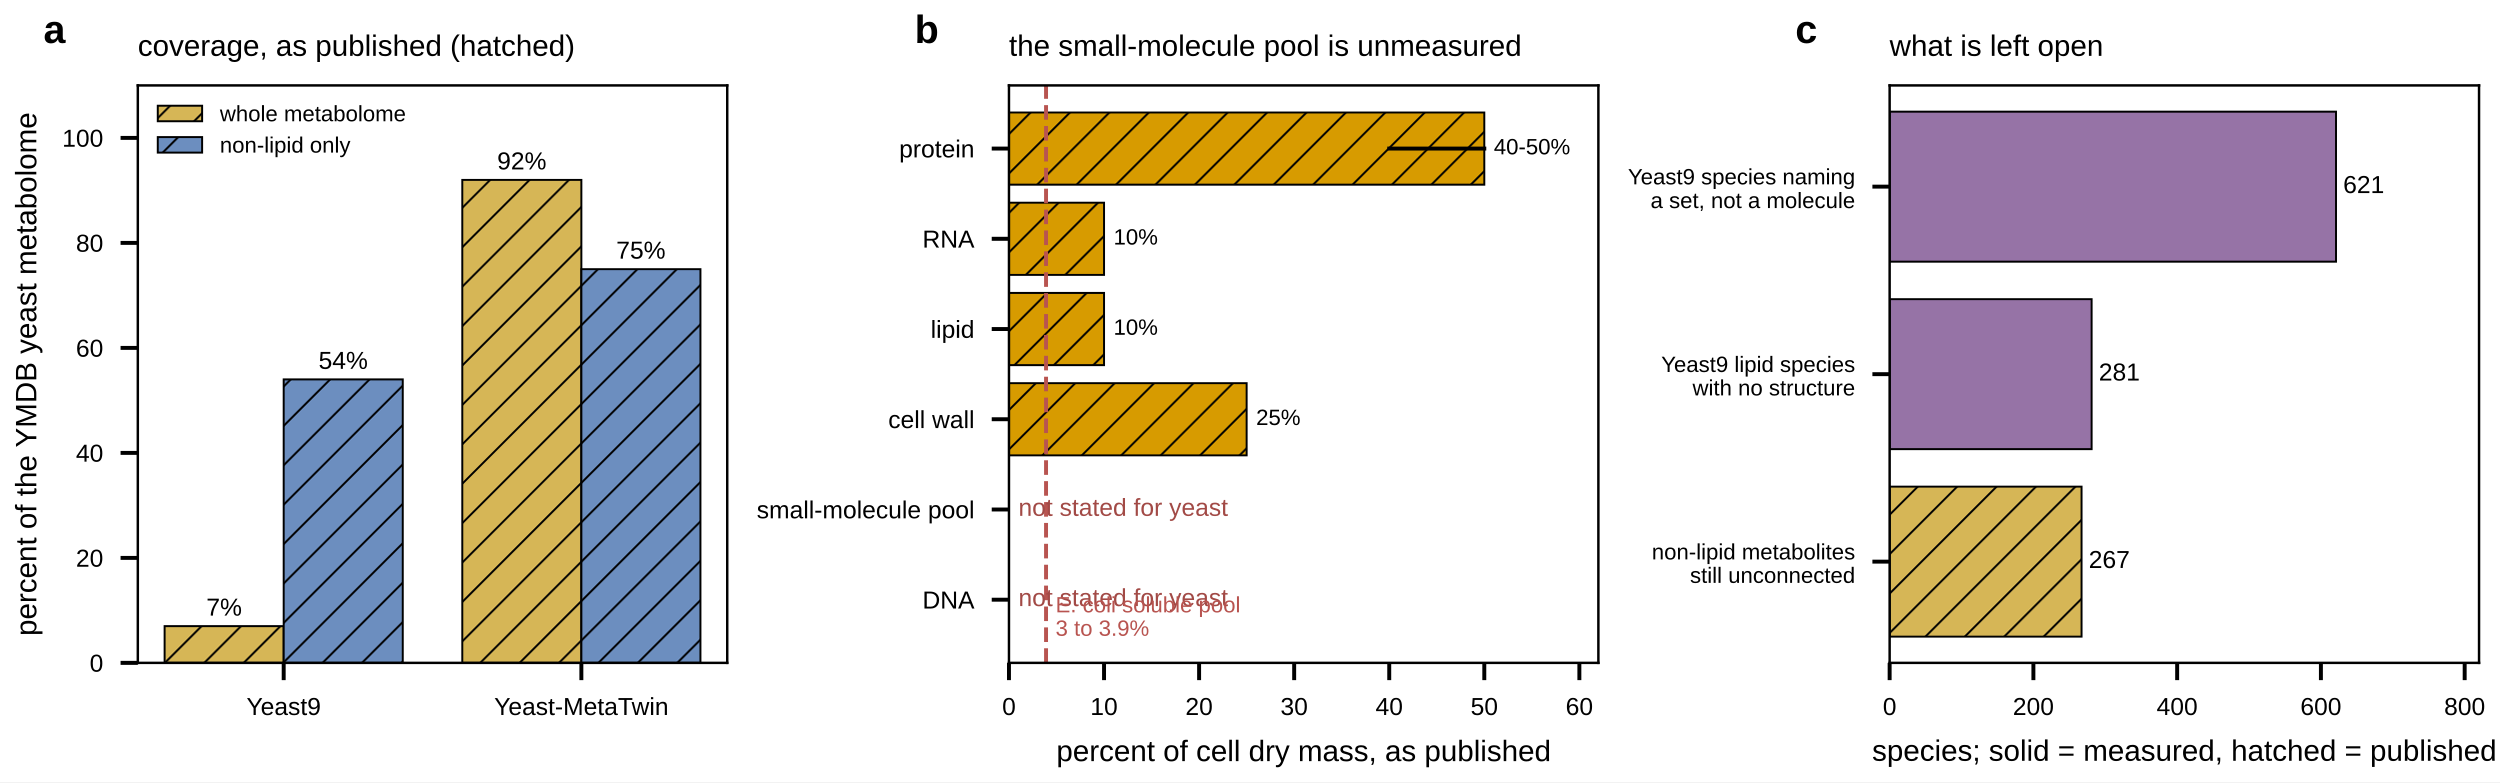
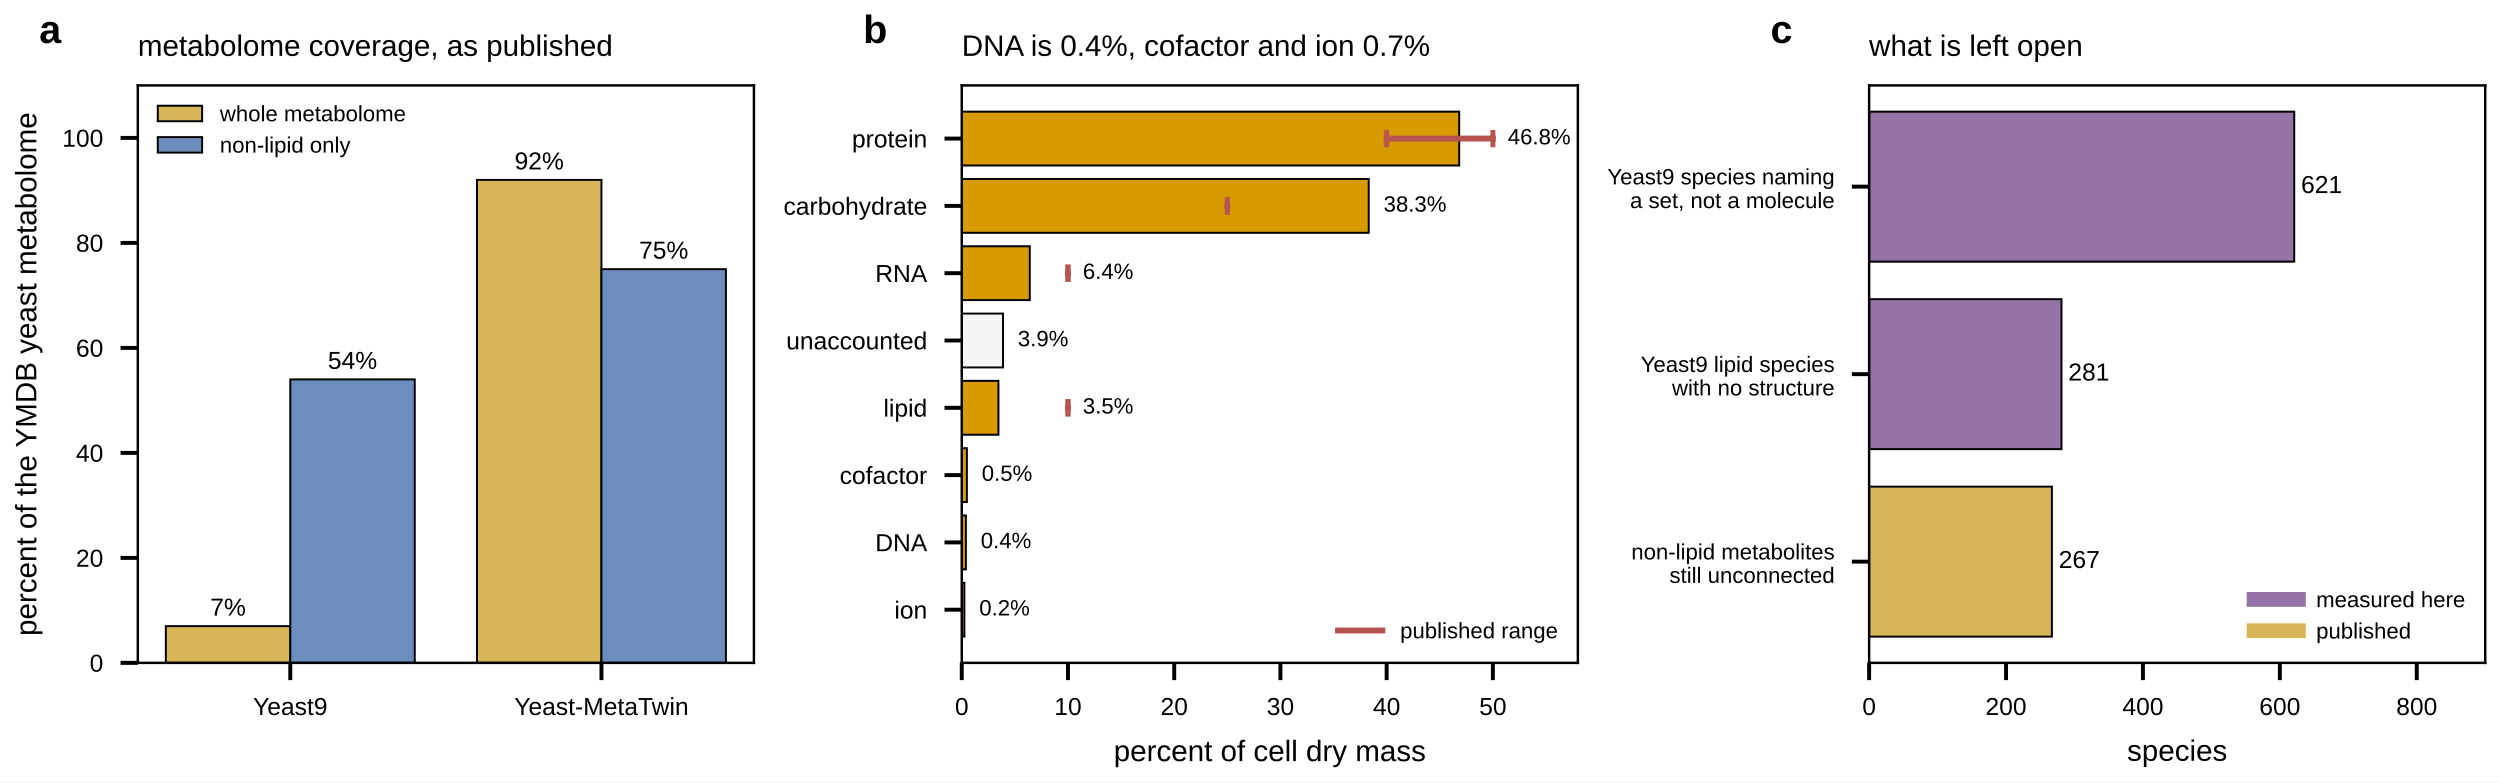
<svg xmlns="http://www.w3.org/2000/svg" xmlns:xlink="http://www.w3.org/1999/xlink" width="704.724" height="220.472" viewBox="0 0 704.724 220.472" version="1.1">
  <g transform="scale(1.388889)">
    <defs>
      <style type="text/css">*{stroke-linejoin: round; stroke-linecap: butt}</style>
    </defs>
    <g id="figure_1">
      <g id="patch_1">
        <path d="M 0 158.74  L 507.402 158.74  L 507.402 0  L 0 0  z " style="fill: #ffffff" />
      </g>
      <g id="axes_1">
        <g id="patch_2">
-           <path d="M 27.972 134.537  L 147.599 134.537  L 147.599 17.337  L 27.972 17.337  z " style="fill: #ffffff" />
+           <path d="M 27.972 134.537  L 153.016 134.537  L 153.016 17.337  L 27.972 17.337  z " style="fill: #ffffff" />
        </g>
        <g id="patch_3">
-           <path d="M 33.41 134.537  L 57.577 134.537  L 57.577 127.078  L 33.41 127.078  z " clip-path="url(#p779174d946)" style="fill: url(#he70c379ec1); stroke: #000000; stroke-width: 0.4; stroke-linejoin: miter" />
+           <path d="M 33.656 134.537  L 58.918 134.537  L 58.918 127.078  L 33.656 127.078  z " clip-path="url(#p86af78dc06)" style="fill: #d6b656; stroke: #000000; stroke-width: 0.4; stroke-linejoin: miter" />
        </g>
        <g id="patch_4">
-           <path d="M 93.827 134.537  L 117.994 134.537  L 117.994 36.515  L 93.827 36.515  z " clip-path="url(#p779174d946)" style="fill: url(#he70c379ec1); stroke: #000000; stroke-width: 0.4; stroke-linejoin: miter" />
+           <path d="M 96.81 134.537  L 122.071 134.537  L 122.071 36.515  L 96.81 36.515  z " clip-path="url(#p86af78dc06)" style="fill: #d6b656; stroke: #000000; stroke-width: 0.4; stroke-linejoin: miter" />
        </g>
        <g id="patch_5">
-           <path d="M 57.577 134.537  L 81.744 134.537  L 81.744 77.002  L 57.577 77.002  z " clip-path="url(#p779174d946)" style="fill: url(#hfd4fb1a2ac); stroke: #000000; stroke-width: 0.4; stroke-linejoin: miter" />
+           <path d="M 58.918 134.537  L 84.179 134.537  L 84.179 77.002  L 58.918 77.002  z " clip-path="url(#p86af78dc06)" style="fill: #6c8ebf; stroke: #000000; stroke-width: 0.4; stroke-linejoin: miter" />
        </g>
        <g id="patch_6">
-           <path d="M 117.994 134.537  L 142.161 134.537  L 142.161 54.628  L 117.994 54.628  z " clip-path="url(#p779174d946)" style="fill: url(#hfd4fb1a2ac); stroke: #000000; stroke-width: 0.4; stroke-linejoin: miter" />
+           <path d="M 122.071 134.537  L 147.333 134.537  L 147.333 54.628  L 122.071 54.628  z " clip-path="url(#p86af78dc06)" style="fill: #6c8ebf; stroke: #000000; stroke-width: 0.4; stroke-linejoin: miter" />
        </g>
        <g id="matplotlib.axis_1">
          <g id="xtick_1">
            <g id="line2d_1">
              <defs>
                <path id="mcc6b248a30" d="M 0 0  L 0 3.5  " style="stroke: #000000; stroke-width: 0.8" />
              </defs>
              <g>
-                 <use xlink:href="#mcc6b248a30" x="57.577" y="134.537" style="stroke: #000000; stroke-width: 0.8" />
+                 <use xlink:href="#mcc6b248a30" x="58.918" y="134.537" style="stroke: #000000; stroke-width: 0.8" />
              </g>
            </g>
            <g id="text_1">
-               <text style="font-size: 5px; font-family: 'Arial'; text-anchor: middle" x="57.577" y="145.116" transform="rotate(-0 57.57679 145.1155)">Yeast9</text>
+               <text style="font-size: 5px; font-family: 'Arial'; text-anchor: middle" x="58.918" y="145.116" transform="rotate(-0 58.91753 145.1155)">Yeast9</text>
            </g>
          </g>
          <g id="xtick_2">
            <g id="line2d_2">
              <g>
-                 <use xlink:href="#mcc6b248a30" x="117.994" y="134.537" style="stroke: #000000; stroke-width: 0.8" />
+                 <use xlink:href="#mcc6b248a30" x="122.071" y="134.537" style="stroke: #000000; stroke-width: 0.8" />
              </g>
            </g>
            <g id="text_2">
-               <text style="font-size: 5px; font-family: 'Arial'; text-anchor: middle" x="117.994" y="145.116" transform="rotate(-0 117.9942 145.1155)">Yeast-MetaTwin</text>
+               <text style="font-size: 5px; font-family: 'Arial'; text-anchor: middle" x="122.071" y="145.116" transform="rotate(-0 122.0711 145.1155)">Yeast-MetaTwin</text>
            </g>
          </g>
        </g>
        <g id="matplotlib.axis_2">
          <g id="ytick_1">
            <g id="line2d_3">
              <defs>
                <path id="m5a1e1c179b" d="M 0 0  L -3.5 0  " style="stroke: #000000; stroke-width: 0.8" />
              </defs>
              <g>
                <use xlink:href="#m5a1e1c179b" x="27.972" y="134.537" style="stroke: #000000; stroke-width: 0.8" />
              </g>
            </g>
            <g id="text_3">
              <text style="font-size: 5px; font-family: 'Arial'; text-anchor: end" x="20.972" y="136.326" transform="rotate(-0 20.97227 136.3261)">0</text>
            </g>
          </g>
          <g id="ytick_2">
            <g id="line2d_4">
              <g>
                <use xlink:href="#m5a1e1c179b" x="27.972" y="113.228" style="stroke: #000000; stroke-width: 0.8" />
              </g>
            </g>
            <g id="text_4">
              <text style="font-size: 5px; font-family: 'Arial'; text-anchor: end" x="20.972" y="115.017" transform="rotate(-0 20.97227 115.0171)">20</text>
            </g>
          </g>
          <g id="ytick_3">
            <g id="line2d_5">
              <g>
                <use xlink:href="#m5a1e1c179b" x="27.972" y="91.919" style="stroke: #000000; stroke-width: 0.8" />
              </g>
            </g>
            <g id="text_5">
              <text style="font-size: 5px; font-family: 'Arial'; text-anchor: end" x="20.972" y="93.708" transform="rotate(-0 20.97227 93.70811)">40</text>
            </g>
          </g>
          <g id="ytick_4">
            <g id="line2d_6">
              <g>
                <use xlink:href="#m5a1e1c179b" x="27.972" y="70.61" style="stroke: #000000; stroke-width: 0.8" />
              </g>
            </g>
            <g id="text_6">
              <text style="font-size: 5px; font-family: 'Arial'; text-anchor: end" x="20.972" y="72.399" transform="rotate(-0 20.97227 72.39911)">60</text>
            </g>
          </g>
          <g id="ytick_5">
            <g id="line2d_7">
              <g>
                <use xlink:href="#m5a1e1c179b" x="27.972" y="49.301" style="stroke: #000000; stroke-width: 0.8" />
              </g>
            </g>
            <g id="text_7">
              <text style="font-size: 5px; font-family: 'Arial'; text-anchor: end" x="20.972" y="51.09" transform="rotate(-0 20.97227 51.09012)">80</text>
            </g>
          </g>
          <g id="ytick_6">
            <g id="line2d_8">
              <g>
                <use xlink:href="#m5a1e1c179b" x="27.972" y="27.992" style="stroke: #000000; stroke-width: 0.8" />
              </g>
            </g>
            <g id="text_8">
              <text style="font-size: 5px; font-family: 'Arial'; text-anchor: end" x="20.972" y="29.781" transform="rotate(-0 20.97227 29.78113)">100</text>
            </g>
          </g>
          <g id="text_9">
            <text style="font-size: 6px; font-family: 'Arial'; text-anchor: middle" x="7.368" y="75.937" transform="rotate(-90 7.368053 75.93691)">percent of the YMDB yeast metabolome</text>
          </g>
        </g>
        <g id="patch_7">
          <path d="M 27.972 134.537  L 27.972 17.337  " style="fill: none; stroke: #000000; stroke-width: 0.5; stroke-linejoin: miter; stroke-linecap: square" />
        </g>
        <g id="patch_8">
-           <path d="M 147.599 134.537  L 147.599 17.337  " style="fill: none; stroke: #000000; stroke-width: 0.5; stroke-linejoin: miter; stroke-linecap: square" />
+           <path d="M 153.016 134.537  L 153.016 17.337  " style="fill: none; stroke: #000000; stroke-width: 0.5; stroke-linejoin: miter; stroke-linecap: square" />
        </g>
        <g id="patch_9">
-           <path d="M 27.972 134.537  L 147.599 134.537  " style="fill: none; stroke: #000000; stroke-width: 0.5; stroke-linejoin: miter; stroke-linecap: square" />
+           <path d="M 27.972 134.537  L 153.016 134.537  " style="fill: none; stroke: #000000; stroke-width: 0.5; stroke-linejoin: miter; stroke-linecap: square" />
        </g>
        <g id="patch_10">
-           <path d="M 27.972 17.337  L 147.599 17.337  " style="fill: none; stroke: #000000; stroke-width: 0.5; stroke-linejoin: miter; stroke-linecap: square" />
+           <path d="M 27.972 17.337  L 153.016 17.337  " style="fill: none; stroke: #000000; stroke-width: 0.5; stroke-linejoin: miter; stroke-linecap: square" />
        </g>
        <g id="text_10">
-           <text style="font-size: 5px; font-family: 'Arial'; text-anchor: middle" x="45.493" y="124.948" transform="rotate(-0 45.49332 124.9476)">7%</text>
+           <text style="font-size: 5px; font-family: 'Arial'; text-anchor: middle" x="46.287" y="124.948" transform="rotate(-0 46.28681 124.9476)">7%</text>
        </g>
        <g id="text_11">
-           <text style="font-size: 5px; font-family: 'Arial'; text-anchor: middle" x="105.911" y="34.384" transform="rotate(-0 105.9107 34.38437)">92%</text>
+           <text style="font-size: 5px; font-family: 'Arial'; text-anchor: middle" x="109.44" y="34.384" transform="rotate(-0 109.4404 34.38437)">92%</text>
        </g>
        <g id="text_12">
-           <text style="font-size: 5px; font-family: 'Arial'; text-anchor: middle" x="69.66" y="74.871" transform="rotate(-0 69.66027 74.87146)">54%</text>
+           <text style="font-size: 5px; font-family: 'Arial'; text-anchor: middle" x="71.548" y="74.871" transform="rotate(-0 71.54825 74.87146)">54%</text>
        </g>
        <g id="text_13">
-           <text style="font-size: 5px; font-family: 'Arial'; text-anchor: middle" x="130.078" y="52.497" transform="rotate(-0 130.0777 52.49702)">75%</text>
+           <text style="font-size: 5px; font-family: 'Arial'; text-anchor: middle" x="134.702" y="52.497" transform="rotate(-0 134.7018 52.49702)">75%</text>
        </g>
        <g id="text_14">
-           <text style="font-weight: 700; font-size: 8px; font-family: 'Arial'; text-anchor: start" x="8.832" y="8.726" transform="rotate(-0 8.832041 8.726463)">a</text>
+           <text style="font-weight: 700; font-size: 8px; font-family: 'Arial'; text-anchor: start" x="7.965" y="8.726" transform="rotate(-0 7.965214 8.726463)">a</text>
        </g>
        <g id="text_15">
-           <text style="font-size: 6px; font-family: 'Arial'; text-anchor: start" x="27.972" y="11.337" transform="rotate(-0 27.97227 11.33718)">coverage, as published (hatched)</text>
+           <text style="font-size: 6px; font-family: 'Arial'; text-anchor: start" x="27.972" y="11.337" transform="rotate(-0 27.97227 11.33718)">metabolome coverage, as published</text>
        </g>
        <g id="legend_1">
          <g id="patch_11">
-             <path d="M 32.022 24.608  L 41.022 24.608  L 41.022 21.458  L 32.022 21.458  z " style="fill: url(#he70c379ec1); stroke: #000000; stroke-width: 0.4; stroke-linejoin: miter" />
+             <path d="M 32.022 24.608  L 41.022 24.608  L 41.022 21.458  L 32.022 21.458  z " style="fill: #d6b656; stroke: #000000; stroke-width: 0.4; stroke-linejoin: miter" />
          </g>
          <g id="text_16">
            <text style="font-size: 4.5px; font-family: 'Arial'; text-anchor: start" x="44.622" y="24.608" transform="rotate(-0 44.62227 24.6082)">whole metabolome</text>
          </g>
          <g id="patch_12">
-             <path d="M 32.022 30.974  L 41.022 30.974  L 41.022 27.824  L 32.022 27.824  z " style="fill: url(#hfd4fb1a2ac); stroke: #000000; stroke-width: 0.4; stroke-linejoin: miter" />
+             <path d="M 32.022 30.974  L 41.022 30.974  L 41.022 27.824  L 32.022 27.824  z " style="fill: #6c8ebf; stroke: #000000; stroke-width: 0.4; stroke-linejoin: miter" />
          </g>
          <g id="text_17">
            <text style="font-size: 4.5px; font-family: 'Arial'; text-anchor: start" x="44.622" y="30.974" transform="rotate(-0 44.62227 30.97359)">non-lipid only</text>
          </g>
        </g>
      </g>
      <g id="axes_2">
        <g id="patch_13">
-           <path d="M 204.781 134.537  L 324.408 134.537  L 324.408 17.337  L 204.781 17.337  z " style="fill: #ffffff" />
+           <path d="M 195.199 134.537  L 320.243 134.537  L 320.243 17.337  L 195.199 17.337  z " style="fill: #ffffff" />
        </g>
        <g id="patch_14">
-           <path d="M 204.781 22.831  L 301.254 22.831  L 301.254 37.481  L 204.781 37.481  z " clip-path="url(#p822820ea0e)" style="fill: url(#h5a2d86a2a8); stroke: #000000; stroke-width: 0.4; stroke-linejoin: miter" />
+           <path d="M 195.199 22.664  L 296.159 22.664  L 296.159 33.592  L 195.199 33.592  z " clip-path="url(#p49aa05f081)" style="fill: #d79b00; stroke: #000000; stroke-width: 0.4; stroke-linejoin: miter" />
        </g>
        <g id="patch_15">
-           <path d="M 204.781 41.143  L 224.076 41.143  L 224.076 55.793  L 204.781 55.793  z " clip-path="url(#p822820ea0e)" style="fill: url(#h5a2d86a2a8); stroke: #000000; stroke-width: 0.4; stroke-linejoin: miter" />
+           <path d="M 195.199 36.324  L 277.797 36.324  L 277.797 47.252  L 195.199 47.252  z " clip-path="url(#p49aa05f081)" style="fill: #d79b00; stroke: #000000; stroke-width: 0.4; stroke-linejoin: miter" />
        </g>
        <g id="patch_16">
-           <path d="M 204.781 59.456  L 224.076 59.456  L 224.076 74.106  L 204.781 74.106  z " clip-path="url(#p822820ea0e)" style="fill: url(#h5a2d86a2a8); stroke: #000000; stroke-width: 0.4; stroke-linejoin: miter" />
+           <path d="M 195.199 49.984  L 209.005 49.984  L 209.005 60.911  L 195.199 60.911  z " clip-path="url(#p49aa05f081)" style="fill: #d79b00; stroke: #000000; stroke-width: 0.4; stroke-linejoin: miter" />
        </g>
        <g id="patch_17">
-           <path d="M 204.781 77.768  L 253.018 77.768  L 253.018 92.418  L 204.781 92.418  z " clip-path="url(#p822820ea0e)" style="fill: url(#h5a2d86a2a8); stroke: #000000; stroke-width: 0.4; stroke-linejoin: miter" />
+           <path d="M 195.199 63.643  L 203.568 63.643  L 203.568 74.571  L 195.199 74.571  z " clip-path="url(#p49aa05f081)" style="fill: #f5f5f5; stroke: #000000; stroke-width: 0.4; stroke-linejoin: miter" />
+         </g>
+         <g id="patch_18">
+           <path d="M 195.199 77.303  L 202.641 77.303  L 202.641 88.231  L 195.199 88.231  z " clip-path="url(#p49aa05f081)" style="fill: #d79b00; stroke: #000000; stroke-width: 0.4; stroke-linejoin: miter" />
+         </g>
+         <g id="patch_19">
+           <path d="M 195.199 90.962  L 196.24 90.962  L 196.24 101.89  L 195.199 101.89  z " clip-path="url(#p49aa05f081)" style="fill: #d79b00; stroke: #000000; stroke-width: 0.4; stroke-linejoin: miter" />
+         </g>
+         <g id="patch_20">
+           <path d="M 195.199 104.622  L 196.04 104.622  L 196.04 115.55  L 195.199 115.55  z " clip-path="url(#p49aa05f081)" style="fill: #d79b00; stroke: #000000; stroke-width: 0.4; stroke-linejoin: miter" />
+         </g>
+         <g id="patch_21">
+           <path d="M 195.199 118.282  L 195.734 118.282  L 195.734 129.209  L 195.199 129.209  z " clip-path="url(#p49aa05f081)" style="fill: #d79b00; stroke: #000000; stroke-width: 0.4; stroke-linejoin: miter" />
        </g>
        <g id="matplotlib.axis_3">
          <g id="xtick_3">
            <g id="line2d_9">
              <g>
-                 <use xlink:href="#mcc6b248a30" x="204.781" y="134.537" style="stroke: #000000; stroke-width: 0.8" />
+                 <use xlink:href="#mcc6b248a30" x="195.199" y="134.537" style="stroke: #000000; stroke-width: 0.8" />
              </g>
            </g>
            <g id="text_18">
-               <text style="font-size: 5px; font-family: 'Arial'; text-anchor: middle" x="204.781" y="145.116" transform="rotate(-0 204.7812 145.1155)">0</text>
+               <text style="font-size: 5px; font-family: 'Arial'; text-anchor: middle" x="195.199" y="145.116" transform="rotate(-0 195.1989 145.1155)">0</text>
            </g>
          </g>
          <g id="xtick_4">
            <g id="line2d_10">
              <g>
-                 <use xlink:href="#mcc6b248a30" x="224.076" y="134.537" style="stroke: #000000; stroke-width: 0.8" />
+                 <use xlink:href="#mcc6b248a30" x="216.758" y="134.537" style="stroke: #000000; stroke-width: 0.8" />
              </g>
            </g>
            <g id="text_19">
-               <text style="font-size: 5px; font-family: 'Arial'; text-anchor: middle" x="224.076" y="145.116" transform="rotate(-0 224.0758 145.1155)">10</text>
+               <text style="font-size: 5px; font-family: 'Arial'; text-anchor: middle" x="216.758" y="145.116" transform="rotate(-0 216.7582 145.1155)">10</text>
            </g>
          </g>
          <g id="xtick_5">
            <g id="line2d_11">
              <g>
-                 <use xlink:href="#mcc6b248a30" x="243.37" y="134.537" style="stroke: #000000; stroke-width: 0.8" />
+                 <use xlink:href="#mcc6b248a30" x="238.318" y="134.537" style="stroke: #000000; stroke-width: 0.8" />
              </g>
            </g>
            <g id="text_20">
-               <text style="font-size: 5px; font-family: 'Arial'; text-anchor: middle" x="243.37" y="145.116" transform="rotate(-0 243.3704 145.1155)">20</text>
+               <text style="font-size: 5px; font-family: 'Arial'; text-anchor: middle" x="238.318" y="145.116" transform="rotate(-0 238.3175 145.1155)">20</text>
            </g>
          </g>
          <g id="xtick_6">
            <g id="line2d_12">
              <g>
-                 <use xlink:href="#mcc6b248a30" x="262.665" y="134.537" style="stroke: #000000; stroke-width: 0.8" />
+                 <use xlink:href="#mcc6b248a30" x="259.877" y="134.537" style="stroke: #000000; stroke-width: 0.8" />
              </g>
            </g>
            <g id="text_21">
-               <text style="font-size: 5px; font-family: 'Arial'; text-anchor: middle" x="262.665" y="145.116" transform="rotate(-0 262.665 145.1155)">30</text>
+               <text style="font-size: 5px; font-family: 'Arial'; text-anchor: middle" x="259.877" y="145.116" transform="rotate(-0 259.8769 145.1155)">30</text>
            </g>
          </g>
          <g id="xtick_7">
            <g id="line2d_13">
              <g>
-                 <use xlink:href="#mcc6b248a30" x="281.96" y="134.537" style="stroke: #000000; stroke-width: 0.8" />
+                 <use xlink:href="#mcc6b248a30" x="281.436" y="134.537" style="stroke: #000000; stroke-width: 0.8" />
              </g>
            </g>
            <g id="text_22">
-               <text style="font-size: 5px; font-family: 'Arial'; text-anchor: middle" x="281.96" y="145.116" transform="rotate(-0 281.9596 145.1155)">40</text>
+               <text style="font-size: 5px; font-family: 'Arial'; text-anchor: middle" x="281.436" y="145.116" transform="rotate(-0 281.4362 145.1155)">40</text>
            </g>
          </g>
          <g id="xtick_8">
            <g id="line2d_14">
              <g>
-                 <use xlink:href="#mcc6b248a30" x="301.254" y="134.537" style="stroke: #000000; stroke-width: 0.8" />
+                 <use xlink:href="#mcc6b248a30" x="302.996" y="134.537" style="stroke: #000000; stroke-width: 0.8" />
              </g>
            </g>
            <g id="text_23">
-               <text style="font-size: 5px; font-family: 'Arial'; text-anchor: middle" x="301.254" y="145.116" transform="rotate(-0 301.2542 145.1155)">50</text>
-             </g>
-           </g>
-           <g id="xtick_9">
-             <g id="line2d_15">
-               <g>
-                 <use xlink:href="#mcc6b248a30" x="320.549" y="134.537" style="stroke: #000000; stroke-width: 0.8" />
-               </g>
-             </g>
-             <g id="text_24">
-               <text style="font-size: 5px; font-family: 'Arial'; text-anchor: middle" x="320.549" y="145.116" transform="rotate(-0 320.5487 145.1155)">60</text>
-             </g>
-           </g>
-           <g id="text_25">
-             <text style="font-size: 6px; font-family: 'Arial'; text-anchor: middle" x="264.594" y="154.477" transform="rotate(-0 264.5944 154.4771)">percent of cell dry mass, as published</text>
+               <text style="font-size: 5px; font-family: 'Arial'; text-anchor: middle" x="302.996" y="145.116" transform="rotate(-0 302.9955 145.1155)">50</text>
+             </g>
+           </g>
+           <g id="text_24">
+             <text style="font-size: 6px; font-family: 'Arial'; text-anchor: middle" x="257.721" y="154.477" transform="rotate(-0 257.7209 154.4771)">percent of cell dry mass</text>
          </g>
        </g>
        <g id="matplotlib.axis_4">
          <g id="ytick_7">
+             <g id="line2d_15">
+               <g>
+                 <use xlink:href="#m5a1e1c179b" x="195.199" y="28.128" style="stroke: #000000; stroke-width: 0.8" />
+               </g>
+             </g>
+             <g id="text_25">
+               <text style="font-size: 5px; font-family: 'Arial'; text-anchor: end" x="188.199" y="29.918" transform="rotate(-0 188.1989 29.91773)">protein</text>
+             </g>
+           </g>
+           <g id="ytick_8">
            <g id="line2d_16">
              <g>
-                 <use xlink:href="#m5a1e1c179b" x="204.781" y="30.156" style="stroke: #000000; stroke-width: 0.8" />
+                 <use xlink:href="#m5a1e1c179b" x="195.199" y="41.788" style="stroke: #000000; stroke-width: 0.8" />
              </g>
            </g>
            <g id="text_26">
-               <text style="font-size: 5px; font-family: 'Arial'; text-anchor: end" x="197.781" y="31.945" transform="rotate(-0 197.7812 31.94532)">protein</text>
-             </g>
-           </g>
-           <g id="ytick_8">
+               <text style="font-size: 5px; font-family: 'Arial'; text-anchor: end" x="188.199" y="43.577" transform="rotate(-0 188.1989 43.57734)">carbohydrate</text>
+             </g>
+           </g>
+           <g id="ytick_9">
            <g id="line2d_17">
              <g>
-                 <use xlink:href="#m5a1e1c179b" x="204.781" y="48.468" style="stroke: #000000; stroke-width: 0.8" />
+                 <use xlink:href="#m5a1e1c179b" x="195.199" y="55.447" style="stroke: #000000; stroke-width: 0.8" />
              </g>
            </g>
            <g id="text_27">
-               <text style="font-size: 5px; font-family: 'Arial'; text-anchor: end" x="197.781" y="50.258" transform="rotate(-0 197.7812 50.25774)">RNA</text>
-             </g>
-           </g>
-           <g id="ytick_9">
+               <text style="font-size: 5px; font-family: 'Arial'; text-anchor: end" x="188.199" y="57.237" transform="rotate(-0 188.1989 57.23695)">RNA</text>
+             </g>
+           </g>
+           <g id="ytick_10">
            <g id="line2d_18">
              <g>
-                 <use xlink:href="#m5a1e1c179b" x="204.781" y="66.781" style="stroke: #000000; stroke-width: 0.8" />
+                 <use xlink:href="#m5a1e1c179b" x="195.199" y="69.107" style="stroke: #000000; stroke-width: 0.8" />
              </g>
            </g>
            <g id="text_28">
-               <text style="font-size: 5px; font-family: 'Arial'; text-anchor: end" x="197.781" y="68.57" transform="rotate(-0 197.7812 68.57015)">lipid</text>
-             </g>
-           </g>
-           <g id="ytick_10">
+               <text style="font-size: 5px; font-family: 'Arial'; text-anchor: end" x="188.199" y="70.897" transform="rotate(-0 188.1989 70.89656)">unaccounted</text>
+             </g>
+           </g>
+           <g id="ytick_11">
            <g id="line2d_19">
              <g>
-                 <use xlink:href="#m5a1e1c179b" x="204.781" y="85.093" style="stroke: #000000; stroke-width: 0.8" />
+                 <use xlink:href="#m5a1e1c179b" x="195.199" y="82.767" style="stroke: #000000; stroke-width: 0.8" />
              </g>
            </g>
            <g id="text_29">
-               <text style="font-size: 5px; font-family: 'Arial'; text-anchor: end" x="197.781" y="86.883" transform="rotate(-0 197.7812 86.88257)">cell wall</text>
-             </g>
-           </g>
-           <g id="ytick_11">
+               <text style="font-size: 5px; font-family: 'Arial'; text-anchor: end" x="188.199" y="84.556" transform="rotate(-0 188.1989 84.55617)">lipid</text>
+             </g>
+           </g>
+           <g id="ytick_12">
            <g id="line2d_20">
              <g>
-                 <use xlink:href="#m5a1e1c179b" x="204.781" y="103.406" style="stroke: #000000; stroke-width: 0.8" />
+                 <use xlink:href="#m5a1e1c179b" x="195.199" y="96.426" style="stroke: #000000; stroke-width: 0.8" />
              </g>
            </g>
            <g id="text_30">
-               <text style="font-size: 5px; font-family: 'Arial'; text-anchor: end" x="197.781" y="105.195" transform="rotate(-0 197.7812 105.195)">small-molecule pool</text>
-             </g>
-           </g>
-           <g id="ytick_12">
+               <text style="font-size: 5px; font-family: 'Arial'; text-anchor: end" x="188.199" y="98.216" transform="rotate(-0 188.1989 98.21578)">cofactor</text>
+             </g>
+           </g>
+           <g id="ytick_13">
            <g id="line2d_21">
              <g>
-                 <use xlink:href="#m5a1e1c179b" x="204.781" y="121.718" style="stroke: #000000; stroke-width: 0.8" />
+                 <use xlink:href="#m5a1e1c179b" x="195.199" y="110.086" style="stroke: #000000; stroke-width: 0.8" />
              </g>
            </g>
            <g id="text_31">
-               <text style="font-size: 5px; font-family: 'Arial'; text-anchor: end" x="197.781" y="123.507" transform="rotate(-0 197.7812 123.5074)">DNA</text>
-             </g>
-           </g>
-         </g>
-         <g id="line2d_22">
-           <path d="M 281.96 30.156  L 301.254 30.156  " clip-path="url(#p822820ea0e)" style="fill: none; stroke: #000000; stroke-width: 0.8; stroke-linecap: square" />
-         </g>
-         <g id="line2d_23">
-           <path d="M 212.306 134.537  L 212.306 17.337  " clip-path="url(#p822820ea0e)" style="fill: none; stroke-dasharray: 2.96,1.28; stroke-dashoffset: 0; stroke: #b85450; stroke-width: 0.8" />
-         </g>
-         <g id="patch_18">
-           <path d="M 204.781 134.537  L 204.781 17.337  " style="fill: none; stroke: #000000; stroke-width: 0.5; stroke-linejoin: miter; stroke-linecap: square" />
-         </g>
-         <g id="patch_19">
-           <path d="M 324.408 134.537  L 324.408 17.337  " style="fill: none; stroke: #000000; stroke-width: 0.5; stroke-linejoin: miter; stroke-linecap: square" />
-         </g>
-         <g id="patch_20">
-           <path d="M 204.781 134.537  L 324.408 134.537  " style="fill: none; stroke: #000000; stroke-width: 0.5; stroke-linejoin: miter; stroke-linecap: square" />
-         </g>
-         <g id="patch_21">
-           <path d="M 204.781 17.337  L 324.408 17.337  " style="fill: none; stroke: #000000; stroke-width: 0.5; stroke-linejoin: miter; stroke-linecap: square" />
-         </g>
-         <g id="text_32">
-           <text style="font-size: 4.5px; font-family: 'Arial'; text-anchor: start" x="303.184" y="31.319" transform="rotate(-0 303.1836 31.31919)">40-50%</text>
+               <text style="font-size: 5px; font-family: 'Arial'; text-anchor: end" x="188.199" y="111.875" transform="rotate(-0 188.1989 111.8754)">DNA</text>
+             </g>
+           </g>
+           <g id="ytick_14">
+             <g id="line2d_22">
+               <g>
+                 <use xlink:href="#m5a1e1c179b" x="195.199" y="123.746" style="stroke: #000000; stroke-width: 0.8" />
+               </g>
+             </g>
+             <g id="text_32">
+               <text style="font-size: 5px; font-family: 'Arial'; text-anchor: end" x="188.199" y="125.535" transform="rotate(-0 188.1989 125.535)">ion</text>
+             </g>
+           </g>
+         </g>
+         <g id="line2d_23" />
+         <g id="patch_22">
+           <path d="M 195.199 134.537  L 195.199 17.337  " style="fill: none; stroke: #000000; stroke-width: 0.5; stroke-linejoin: miter; stroke-linecap: square" />
+         </g>
+         <g id="patch_23">
+           <path d="M 320.243 134.537  L 320.243 17.337  " style="fill: none; stroke: #000000; stroke-width: 0.5; stroke-linejoin: miter; stroke-linecap: square" />
+         </g>
+         <g id="patch_24">
+           <path d="M 195.199 134.537  L 320.243 134.537  " style="fill: none; stroke: #000000; stroke-width: 0.5; stroke-linejoin: miter; stroke-linecap: square" />
+         </g>
+         <g id="patch_25">
+           <path d="M 195.199 17.337  L 320.243 17.337  " style="fill: none; stroke: #000000; stroke-width: 0.5; stroke-linejoin: miter; stroke-linecap: square" />
        </g>
        <g id="text_33">
-           <text style="font-size: 4.5px; font-family: 'Arial'; text-anchor: start" x="226.005" y="49.632" transform="rotate(-0 226.0053 49.63161)">10%</text>
+           <text style="font-size: 4.5px; font-family: 'Arial'; text-anchor: start" x="306.014" y="29.292" transform="rotate(-0 306.0138 29.29159)">46.8%</text>
        </g>
        <g id="text_34">
-           <text style="font-size: 4.5px; font-family: 'Arial'; text-anchor: start" x="226.005" y="67.944" transform="rotate(-0 226.0053 67.94402)">10%</text>
+           <text style="font-size: 4.5px; font-family: 'Arial'; text-anchor: start" x="280.815" y="42.951" transform="rotate(-0 280.8153 42.9512)">38.3%</text>
        </g>
        <g id="text_35">
-           <text style="font-size: 4.5px; font-family: 'Arial'; text-anchor: start" x="254.947" y="86.256" transform="rotate(-0 254.9471 86.25644)">25%</text>
+           <text style="font-size: 4.5px; font-family: 'Arial'; text-anchor: start" x="219.777" y="56.611" transform="rotate(-0 219.7765 56.61081)">6.4%</text>
        </g>
        <g id="text_36">
-           <text style="font-size: 5px; font-family: 'Arial'; text-anchor: start; fill: #a24a46" x="206.711" y="104.699" transform="rotate(-0 206.7107 104.6993)">not stated for yeast</text>
+           <text style="font-size: 4.5px; font-family: 'Arial'; text-anchor: start" x="206.587" y="70.27" transform="rotate(-0 206.5865 70.27042)">3.9%</text>
        </g>
        <g id="text_37">
-           <text style="font-size: 5px; font-family: 'Arial'; text-anchor: start; fill: #a24a46" x="206.711" y="123.012" transform="rotate(-0 206.7107 123.0117)">not stated for yeast</text>
+           <text style="font-size: 4.5px; font-family: 'Arial'; text-anchor: start" x="219.777" y="83.93" transform="rotate(-0 219.7765 83.93003)">3.5%</text>
        </g>
        <g id="text_38">
-           <text style="font-size: 4.5px; font-family: 'Arial'; fill: #b85450" transform="translate(214.2356 124.2833)">E. coli soluble pool</text>
-           <text style="font-size: 4.5px; font-family: 'Arial'; fill: #b85450" transform="translate(214.2356 129.0429)">3 to 3.9%</text>
+           <text style="font-size: 4.5px; font-family: 'Arial'; text-anchor: start" x="199.259" y="97.59" transform="rotate(-0 199.2585 97.58964)">0.5%</text>
        </g>
        <g id="text_39">
-           <text style="font-weight: 700; font-size: 8px; font-family: 'Arial'; text-anchor: start" x="185.641" y="8.726" transform="rotate(-0 185.641 8.726463)">b</text>
+           <text style="font-size: 4.5px; font-family: 'Arial'; text-anchor: start" x="199.058" y="111.249" transform="rotate(-0 199.058 111.2493)">0.4%</text>
        </g>
        <g id="text_40">
-           <text style="font-size: 6px; font-family: 'Arial'; text-anchor: start" x="204.781" y="11.337" transform="rotate(-0 204.7812 11.33718)">the small-molecule pool is unmeasured</text>
+           <text style="font-size: 4.5px; font-family: 'Arial'; text-anchor: start" x="198.752" y="124.909" transform="rotate(-0 198.7519 124.9089)">0.2%</text>
+         </g>
+         <g id="text_41">
+           <text style="font-weight: 700; font-size: 8px; font-family: 'Arial'; text-anchor: start" x="175.192" y="8.726" transform="rotate(-0 175.1918 8.726463)">b</text>
+         </g>
+         <g id="text_42">
+           <text style="font-size: 6px; font-family: 'Arial'; text-anchor: start" x="195.199" y="11.337" transform="rotate(-0 195.1989 11.33718)">DNA is 0.4%, cofactor and ion 0.7%</text>
+         </g>
+         <g id="line2d_24">
+           <path d="M 281.436 28.128  L 302.996 28.128  " clip-path="url(#p49aa05f081)" style="fill: none; stroke: #b85450; stroke-width: 1.2; stroke-linecap: square" />
+         </g>
+         <g id="line2d_25">
+           <path d="M 249.097 41.788  L 249.097 41.788  " clip-path="url(#p49aa05f081)" style="fill: none; stroke: #b85450; stroke-width: 1.2; stroke-linecap: square" />
+         </g>
+         <g id="line2d_26">
+           <path d="M 216.758 55.447  L 216.758 55.447  " clip-path="url(#p49aa05f081)" style="fill: none; stroke: #b85450; stroke-width: 1.2; stroke-linecap: square" />
+         </g>
+         <g id="line2d_27">
+           <path d="M 216.758 82.767  L 216.758 82.767  " clip-path="url(#p49aa05f081)" style="fill: none; stroke: #b85450; stroke-width: 1.2; stroke-linecap: square" />
+         </g>
+         <g id="line2d_28">
+           <path d="M 281.436 28.128  L 302.996 28.128  " clip-path="url(#p49aa05f081)" style="fill: none" />
+           <defs>
+             <path id="mb9177e17ba" d="M 0 1.75  L 0 -1.75  " style="stroke: #b85450" />
+           </defs>
+           <g clip-path="url(#p49aa05f081)">
+             <use xlink:href="#mb9177e17ba" x="281.436" y="28.128" style="fill: #b85450; stroke: #b85450" />
+             <use xlink:href="#mb9177e17ba" x="302.996" y="28.128" style="fill: #b85450; stroke: #b85450" />
+           </g>
+         </g>
+         <g id="line2d_29">
+           <path d="M 249.097 41.788  L 249.097 41.788  " clip-path="url(#p49aa05f081)" style="fill: none" />
+           <g clip-path="url(#p49aa05f081)">
+             <use xlink:href="#mb9177e17ba" x="249.097" y="41.788" style="fill: #b85450; stroke: #b85450" />
+             <use xlink:href="#mb9177e17ba" x="249.097" y="41.788" style="fill: #b85450; stroke: #b85450" />
+           </g>
+         </g>
+         <g id="line2d_30">
+           <path d="M 216.758 55.447  L 216.758 55.447  " clip-path="url(#p49aa05f081)" style="fill: none" />
+           <g clip-path="url(#p49aa05f081)">
+             <use xlink:href="#mb9177e17ba" x="216.758" y="55.447" style="fill: #b85450; stroke: #b85450" />
+             <use xlink:href="#mb9177e17ba" x="216.758" y="55.447" style="fill: #b85450; stroke: #b85450" />
+           </g>
+         </g>
+         <g id="line2d_31">
+           <path d="M 216.758 82.767  L 216.758 82.767  " clip-path="url(#p49aa05f081)" style="fill: none" />
+           <g clip-path="url(#p49aa05f081)">
+             <use xlink:href="#mb9177e17ba" x="216.758" y="82.767" style="fill: #b85450; stroke: #b85450" />
+             <use xlink:href="#mb9177e17ba" x="216.758" y="82.767" style="fill: #b85450; stroke: #b85450" />
+           </g>
+         </g>
+         <g id="legend_2">
+           <g id="line2d_32">
+             <path d="M 271.571 127.965  L 276.071 127.965  L 280.571 127.965  " style="fill: none; stroke: #b85450; stroke-width: 1.2; stroke-linecap: square" />
+           </g>
+           <g id="text_43">
+             <text style="font-size: 4.5px; font-family: 'Arial'; text-anchor: start" x="284.171" y="129.54" transform="rotate(-0 284.1706 129.5395)">published range</text>
+           </g>
        </g>
      </g>
      <g id="axes_3">
-         <g id="patch_22">
-           <path d="M 383.522 134.537  L 503.148 134.537  L 503.148 17.337  L 383.522 17.337  z " style="fill: #ffffff" />
-         </g>
-         <g id="patch_23">
-           <path d="M 383.522 22.664  L 474.117 22.664  L 474.117 53.106  L 383.522 53.106  z " clip-path="url(#pcaa76ba4a6)" style="fill: #9673a6; stroke: #000000; stroke-width: 0.4; stroke-linejoin: miter" />
-         </g>
-         <g id="patch_24">
-           <path d="M 383.522 60.716  L 424.516 60.716  L 424.516 91.158  L 383.522 91.158  z " clip-path="url(#pcaa76ba4a6)" style="fill: #9673a6; stroke: #000000; stroke-width: 0.4; stroke-linejoin: miter" />
-         </g>
-         <g id="patch_25">
-           <path d="M 383.522 98.768  L 422.473 98.768  L 422.473 129.209  L 383.522 129.209  z " clip-path="url(#pcaa76ba4a6)" style="fill: url(#he70c379ec1); stroke: #000000; stroke-width: 0.4; stroke-linejoin: miter" />
+         <g id="patch_26">
+           <path d="M 379.357 134.537  L 504.401 134.537  L 504.401 17.337  L 379.357 17.337  z " style="fill: #ffffff" />
+         </g>
+         <g id="patch_27">
+           <path d="M 379.357 22.664  L 465.638 22.664  L 465.638 53.106  L 379.357 53.106  z " clip-path="url(#pdd3677e537)" style="fill: #9673a6; stroke: #000000; stroke-width: 0.4; stroke-linejoin: miter" />
+         </g>
+         <g id="patch_28">
+           <path d="M 379.357 60.716  L 418.399 60.716  L 418.399 91.158  L 379.357 91.158  z " clip-path="url(#pdd3677e537)" style="fill: #9673a6; stroke: #000000; stroke-width: 0.4; stroke-linejoin: miter" />
+         </g>
+         <g id="patch_29">
+           <path d="M 379.357 98.768  L 416.454 98.768  L 416.454 129.209  L 379.357 129.209  z " clip-path="url(#pdd3677e537)" style="fill: #d6b656; stroke: #000000; stroke-width: 0.4; stroke-linejoin: miter" />
        </g>
        <g id="matplotlib.axis_5">
+           <g id="xtick_9">
+             <g id="line2d_33">
+               <g>
+                 <use xlink:href="#mcc6b248a30" x="379.357" y="134.537" style="stroke: #000000; stroke-width: 0.8" />
+               </g>
+             </g>
+             <g id="text_44">
+               <text style="font-size: 5px; font-family: 'Arial'; text-anchor: middle" x="379.357" y="145.116" transform="rotate(-0 379.3572 145.1155)">0</text>
+             </g>
+           </g>
          <g id="xtick_10">
-             <g id="line2d_24">
-               <g>
-                 <use xlink:href="#mcc6b248a30" x="383.522" y="134.537" style="stroke: #000000; stroke-width: 0.8" />
-               </g>
-             </g>
-             <g id="text_41">
-               <text style="font-size: 5px; font-family: 'Arial'; text-anchor: middle" x="383.522" y="145.116" transform="rotate(-0 383.5219 145.1155)">0</text>
+             <g id="line2d_34">
+               <g>
+                 <use xlink:href="#mcc6b248a30" x="407.145" y="134.537" style="stroke: #000000; stroke-width: 0.8" />
+               </g>
+             </g>
+             <g id="text_45">
+               <text style="font-size: 5px; font-family: 'Arial'; text-anchor: middle" x="407.145" y="145.116" transform="rotate(-0 407.1448 145.1155)">200</text>
            </g>
          </g>
          <g id="xtick_11">
-             <g id="line2d_25">
-               <g>
-                 <use xlink:href="#mcc6b248a30" x="412.699" y="134.537" style="stroke: #000000; stroke-width: 0.8" />
-               </g>
-             </g>
-             <g id="text_42">
-               <text style="font-size: 5px; font-family: 'Arial'; text-anchor: middle" x="412.699" y="145.116" transform="rotate(-0 412.6991 145.1155)">200</text>
+             <g id="line2d_35">
+               <g>
+                 <use xlink:href="#mcc6b248a30" x="434.932" y="134.537" style="stroke: #000000; stroke-width: 0.8" />
+               </g>
+             </g>
+             <g id="text_46">
+               <text style="font-size: 5px; font-family: 'Arial'; text-anchor: middle" x="434.932" y="145.116" transform="rotate(-0 434.9324 145.1155)">400</text>
            </g>
          </g>
          <g id="xtick_12">
-             <g id="line2d_26">
-               <g>
-                 <use xlink:href="#mcc6b248a30" x="441.876" y="134.537" style="stroke: #000000; stroke-width: 0.8" />
-               </g>
-             </g>
-             <g id="text_43">
-               <text style="font-size: 5px; font-family: 'Arial'; text-anchor: middle" x="441.876" y="145.116" transform="rotate(-0 441.8763 145.1155)">400</text>
+             <g id="line2d_36">
+               <g>
+                 <use xlink:href="#mcc6b248a30" x="462.72" y="134.537" style="stroke: #000000; stroke-width: 0.8" />
+               </g>
+             </g>
+             <g id="text_47">
+               <text style="font-size: 5px; font-family: 'Arial'; text-anchor: middle" x="462.72" y="145.116" transform="rotate(-0 462.72 145.1155)">600</text>
            </g>
          </g>
          <g id="xtick_13">
-             <g id="line2d_27">
-               <g>
-                 <use xlink:href="#mcc6b248a30" x="471.053" y="134.537" style="stroke: #000000; stroke-width: 0.8" />
-               </g>
-             </g>
-             <g id="text_44">
-               <text style="font-size: 5px; font-family: 'Arial'; text-anchor: middle" x="471.053" y="145.116" transform="rotate(-0 471.0534 145.1155)">600</text>
-             </g>
-           </g>
-           <g id="xtick_14">
-             <g id="line2d_28">
-               <g>
-                 <use xlink:href="#mcc6b248a30" x="500.231" y="134.537" style="stroke: #000000; stroke-width: 0.8" />
-               </g>
-             </g>
-             <g id="text_45">
-               <text style="font-size: 5px; font-family: 'Arial'; text-anchor: middle" x="500.231" y="145.116" transform="rotate(-0 500.2306 145.1155)">800</text>
-             </g>
-           </g>
-           <g id="text_46">
-             <text style="font-size: 6px; font-family: 'Arial'; text-anchor: middle" x="443.335" y="154.404" transform="rotate(-0 443.3351 154.404)">species; solid = measured, hatched = published</text>
+             <g id="line2d_37">
+               <g>
+                 <use xlink:href="#mcc6b248a30" x="490.508" y="134.537" style="stroke: #000000; stroke-width: 0.8" />
+               </g>
+             </g>
+             <g id="text_48">
+               <text style="font-size: 5px; font-family: 'Arial'; text-anchor: middle" x="490.508" y="145.116" transform="rotate(-0 490.5075 145.1155)">800</text>
+             </g>
+           </g>
+           <g id="text_49">
+             <text style="font-size: 6px; font-family: 'Arial'; text-anchor: middle" x="441.879" y="154.404" transform="rotate(-0 441.8793 154.404)">species</text>
          </g>
        </g>
        <g id="matplotlib.axis_6">
-           <g id="ytick_13">
-             <g id="line2d_29">
-               <g>
-                 <use xlink:href="#m5a1e1c179b" x="383.522" y="37.885" style="stroke: #000000; stroke-width: 0.8" />
-               </g>
-             </g>
-             <g id="text_47">
-               <text style="font-size: 4.5px; font-family: 'Arial'" transform="translate(330.4081 37.41826)">Yeast9 species naming</text>
-               <text style="font-size: 4.5px; font-family: 'Arial'" transform="translate(335.001 42.23059)">a set, not a molecule</text>
-             </g>
-           </g>
-           <g id="ytick_14">
-             <g id="line2d_30">
-               <g>
-                 <use xlink:href="#m5a1e1c179b" x="383.522" y="75.937" style="stroke: #000000; stroke-width: 0.8" />
-               </g>
-             </g>
-             <g id="text_48">
-               <text style="font-size: 4.5px; font-family: 'Arial'" transform="translate(337.1617 75.4964)">Yeast9 lipid species</text>
-               <text style="font-size: 4.5px; font-family: 'Arial'" transform="translate(343.5102 80.25599)">with no structure</text>
-             </g>
-           </g>
          <g id="ytick_15">
-             <g id="line2d_31">
-               <g>
-                 <use xlink:href="#m5a1e1c179b" x="383.522" y="113.989" style="stroke: #000000; stroke-width: 0.8" />
-               </g>
-             </g>
-             <g id="text_49">
-               <text style="font-size: 4.5px; font-family: 'Arial'" transform="translate(335.2513 113.5415)">non-lipid metabolites</text>
-               <text style="font-size: 4.5px; font-family: 'Arial'" transform="translate(343.0025 118.3011)">still unconnected</text>
-             </g>
-           </g>
-         </g>
-         <g id="patch_26">
-           <path d="M 383.522 134.537  L 383.522 17.337  " style="fill: none; stroke: #000000; stroke-width: 0.5; stroke-linejoin: miter; stroke-linecap: square" />
-         </g>
-         <g id="patch_27">
-           <path d="M 503.148 134.537  L 503.148 17.337  " style="fill: none; stroke: #000000; stroke-width: 0.5; stroke-linejoin: miter; stroke-linecap: square" />
-         </g>
-         <g id="patch_28">
-           <path d="M 383.522 134.537  L 503.148 134.537  " style="fill: none; stroke: #000000; stroke-width: 0.5; stroke-linejoin: miter; stroke-linecap: square" />
-         </g>
-         <g id="patch_29">
-           <path d="M 383.522 17.337  L 503.148 17.337  " style="fill: none; stroke: #000000; stroke-width: 0.5; stroke-linejoin: miter; stroke-linecap: square" />
-         </g>
-         <g id="text_50">
-           <text style="font-size: 5px; font-family: 'Arial'; text-anchor: start" x="475.576" y="39.178" transform="rotate(-0 475.5759 39.17771)">621</text>
-         </g>
-         <g id="text_51">
-           <text style="font-size: 5px; font-family: 'Arial'; text-anchor: start" x="425.975" y="77.229" transform="rotate(-0 425.9747 77.22949)">281</text>
-         </g>
-         <g id="text_52">
-           <text style="font-size: 5px; font-family: 'Arial'; text-anchor: start" x="423.932" y="115.281" transform="rotate(-0 423.9323 115.2813)">267</text>
+             <g id="line2d_38">
+               <g>
+                 <use xlink:href="#m5a1e1c179b" x="379.357" y="37.885" style="stroke: #000000; stroke-width: 0.8" />
+               </g>
+             </g>
+             <g id="text_50">
+               <text style="font-size: 4.5px; font-family: 'Arial'" transform="translate(326.2435 37.41826)">Yeast9 species naming</text>
+               <text style="font-size: 4.5px; font-family: 'Arial'" transform="translate(330.8363 42.23059)">a set, not a molecule</text>
+             </g>
+           </g>
+           <g id="ytick_16">
+             <g id="line2d_39">
+               <g>
+                 <use xlink:href="#m5a1e1c179b" x="379.357" y="75.937" style="stroke: #000000; stroke-width: 0.8" />
+               </g>
+             </g>
+             <g id="text_51">
+               <text style="font-size: 4.5px; font-family: 'Arial'" transform="translate(332.997 75.4964)">Yeast9 lipid species</text>
+               <text style="font-size: 4.5px; font-family: 'Arial'" transform="translate(339.3455 80.25599)">with no structure</text>
+             </g>
+           </g>
+           <g id="ytick_17">
+             <g id="line2d_40">
+               <g>
+                 <use xlink:href="#m5a1e1c179b" x="379.357" y="113.989" style="stroke: #000000; stroke-width: 0.8" />
+               </g>
+             </g>
+             <g id="text_52">
+               <text style="font-size: 4.5px; font-family: 'Arial'" transform="translate(331.0866 113.5415)">non-lipid metabolites</text>
+               <text style="font-size: 4.5px; font-family: 'Arial'" transform="translate(338.8379 118.3011)">still unconnected</text>
+             </g>
+           </g>
+         </g>
+         <g id="line2d_41" />
+         <g id="line2d_42" />
+         <g id="patch_30">
+           <path d="M 379.357 134.537  L 379.357 17.337  " style="fill: none; stroke: #000000; stroke-width: 0.5; stroke-linejoin: miter; stroke-linecap: square" />
+         </g>
+         <g id="patch_31">
+           <path d="M 504.401 134.537  L 504.401 17.337  " style="fill: none; stroke: #000000; stroke-width: 0.5; stroke-linejoin: miter; stroke-linecap: square" />
+         </g>
+         <g id="patch_32">
+           <path d="M 379.357 134.537  L 504.401 134.537  " style="fill: none; stroke: #000000; stroke-width: 0.5; stroke-linejoin: miter; stroke-linecap: square" />
+         </g>
+         <g id="patch_33">
+           <path d="M 379.357 17.337  L 504.401 17.337  " style="fill: none; stroke: #000000; stroke-width: 0.5; stroke-linejoin: miter; stroke-linecap: square" />
        </g>
        <g id="text_53">
-           <text style="font-weight: 700; font-size: 8px; font-family: 'Arial'; text-anchor: start" x="364.382" y="8.726" transform="rotate(-0 364.3817 8.726463)">c</text>
+           <text style="font-size: 5px; font-family: 'Arial'; text-anchor: start" x="467.027" y="39.178" transform="rotate(-0 467.027 39.17771)">621</text>
        </g>
        <g id="text_54">
-           <text style="font-size: 6px; font-family: 'Arial'; text-anchor: start" x="383.522" y="11.337" transform="rotate(-0 383.5219 11.33718)">what is left open</text>
+           <text style="font-size: 5px; font-family: 'Arial'; text-anchor: start" x="419.788" y="77.229" transform="rotate(-0 419.7882 77.22949)">281</text>
+         </g>
+         <g id="text_55">
+           <text style="font-size: 5px; font-family: 'Arial'; text-anchor: start" x="417.843" y="115.281" transform="rotate(-0 417.843 115.2813)">267</text>
+         </g>
+         <g id="text_56">
+           <text style="font-weight: 700; font-size: 8px; font-family: 'Arial'; text-anchor: start" x="359.35" y="8.726" transform="rotate(-0 359.3502 8.726463)">c</text>
+         </g>
+         <g id="text_57">
+           <text style="font-size: 6px; font-family: 'Arial'; text-anchor: start" x="379.357" y="11.337" transform="rotate(-0 379.3572 11.33718)">what is left open</text>
+         </g>
+         <g id="legend_3">
+           <g id="line2d_43">
+             <path d="M 457.487 121.652  L 461.987 121.652  L 466.487 121.652  " style="fill: none; stroke: #9673a6; stroke-width: 3; stroke-linecap: square" />
+           </g>
+           <g id="text_58">
+             <text style="font-size: 4.5px; font-family: 'Arial'; text-anchor: start" x="470.087" y="123.227" transform="rotate(-0 470.0867 123.2269)">measured here</text>
+           </g>
+           <g id="line2d_44">
+             <path d="M 457.487 128.017  L 461.987 128.017  L 466.487 128.017  " style="fill: none; stroke: #d6b656; stroke-width: 3; stroke-linecap: square" />
+           </g>
+           <g id="text_59">
+             <text style="font-size: 4.5px; font-family: 'Arial'; text-anchor: start" x="470.087" y="129.592" transform="rotate(-0 470.0867 129.5923)">published</text>
+           </g>
        </g>
      </g>
    </g>
    <defs>
-       <clipPath id="p779174d946">
-         <rect x="27.972" y="17.337" width="119.626" height="117.199" />
+       <clipPath id="p86af78dc06">
+         <rect x="27.972" y="17.337" width="125.044" height="117.199" />
      </clipPath>
-       <clipPath id="p822820ea0e">
-         <rect x="204.781" y="17.337" width="119.626" height="117.199" />
+       <clipPath id="p49aa05f081">
+         <rect x="195.199" y="17.337" width="125.044" height="117.199" />
      </clipPath>
-       <clipPath id="pcaa76ba4a6">
-         <rect x="383.522" y="17.337" width="119.626" height="117.199" />
+       <clipPath id="pdd3677e537">
+         <rect x="379.357" y="17.337" width="125.044" height="117.199" />
      </clipPath>
-     </defs>
-     <defs>
-       <pattern id="he70c379ec1" patternUnits="userSpaceOnUse" x="0" y="0" width="72" height="72">
-         <rect x="0" y="0" width="73" height="73" fill="#d6b656" />
-         <path d="M -36 36  L 36 -36  M -32 40  L 40 -32  M -28 44  L 44 -28  M -24 48  L 48 -24  M -20 52  L 52 -20  M -16 56  L 56 -16  M -12 60  L 60 -12  M -8 64  L 64 -8  M -4 68  L 68 -4  M 0 72  L 72 0  M 4 76  L 76 4  M 8 80  L 80 8  M 12 84  L 84 12  M 16 88  L 88 16  M 20 92  L 92 20  M 24 96  L 96 24  M 28 100  L 100 28  M 32 104  L 104 32  M 36 108  L 108 36  " style="fill: #000000; stroke: #000000; stroke-width: 0.4; stroke-linecap: butt; stroke-linejoin: miter" />
-       </pattern>
-       <pattern id="hfd4fb1a2ac" patternUnits="userSpaceOnUse" x="0" y="0" width="72" height="72">
-         <rect x="0" y="0" width="73" height="73" fill="#6c8ebf" />
-         <path d="M -36 36  L 36 -36  M -32 40  L 40 -32  M -28 44  L 44 -28  M -24 48  L 48 -24  M -20 52  L 52 -20  M -16 56  L 56 -16  M -12 60  L 60 -12  M -8 64  L 64 -8  M -4 68  L 68 -4  M 0 72  L 72 0  M 4 76  L 76 4  M 8 80  L 80 8  M 12 84  L 84 12  M 16 88  L 88 16  M 20 92  L 92 20  M 24 96  L 96 24  M 28 100  L 100 28  M 32 104  L 104 32  M 36 108  L 108 36  " style="fill: #000000; stroke: #000000; stroke-width: 0.4; stroke-linecap: butt; stroke-linejoin: miter" />
-       </pattern>
-       <pattern id="h5a2d86a2a8" patternUnits="userSpaceOnUse" x="0" y="0" width="72" height="72">
-         <rect x="0" y="0" width="73" height="73" fill="#d79b00" />
-         <path d="M -36 36  L 36 -36  M -32 40  L 40 -32  M -28 44  L 44 -28  M -24 48  L 48 -24  M -20 52  L 52 -20  M -16 56  L 56 -16  M -12 60  L 60 -12  M -8 64  L 64 -8  M -4 68  L 68 -4  M 0 72  L 72 0  M 4 76  L 76 4  M 8 80  L 80 8  M 12 84  L 84 12  M 16 88  L 88 16  M 20 92  L 92 20  M 24 96  L 96 24  M 28 100  L 100 28  M 32 104  L 104 32  M 36 108  L 108 36  " style="fill: #000000; stroke: #000000; stroke-width: 0.4; stroke-linecap: butt; stroke-linejoin: miter" />
-       </pattern>
    </defs>
  </g>
</svg>
